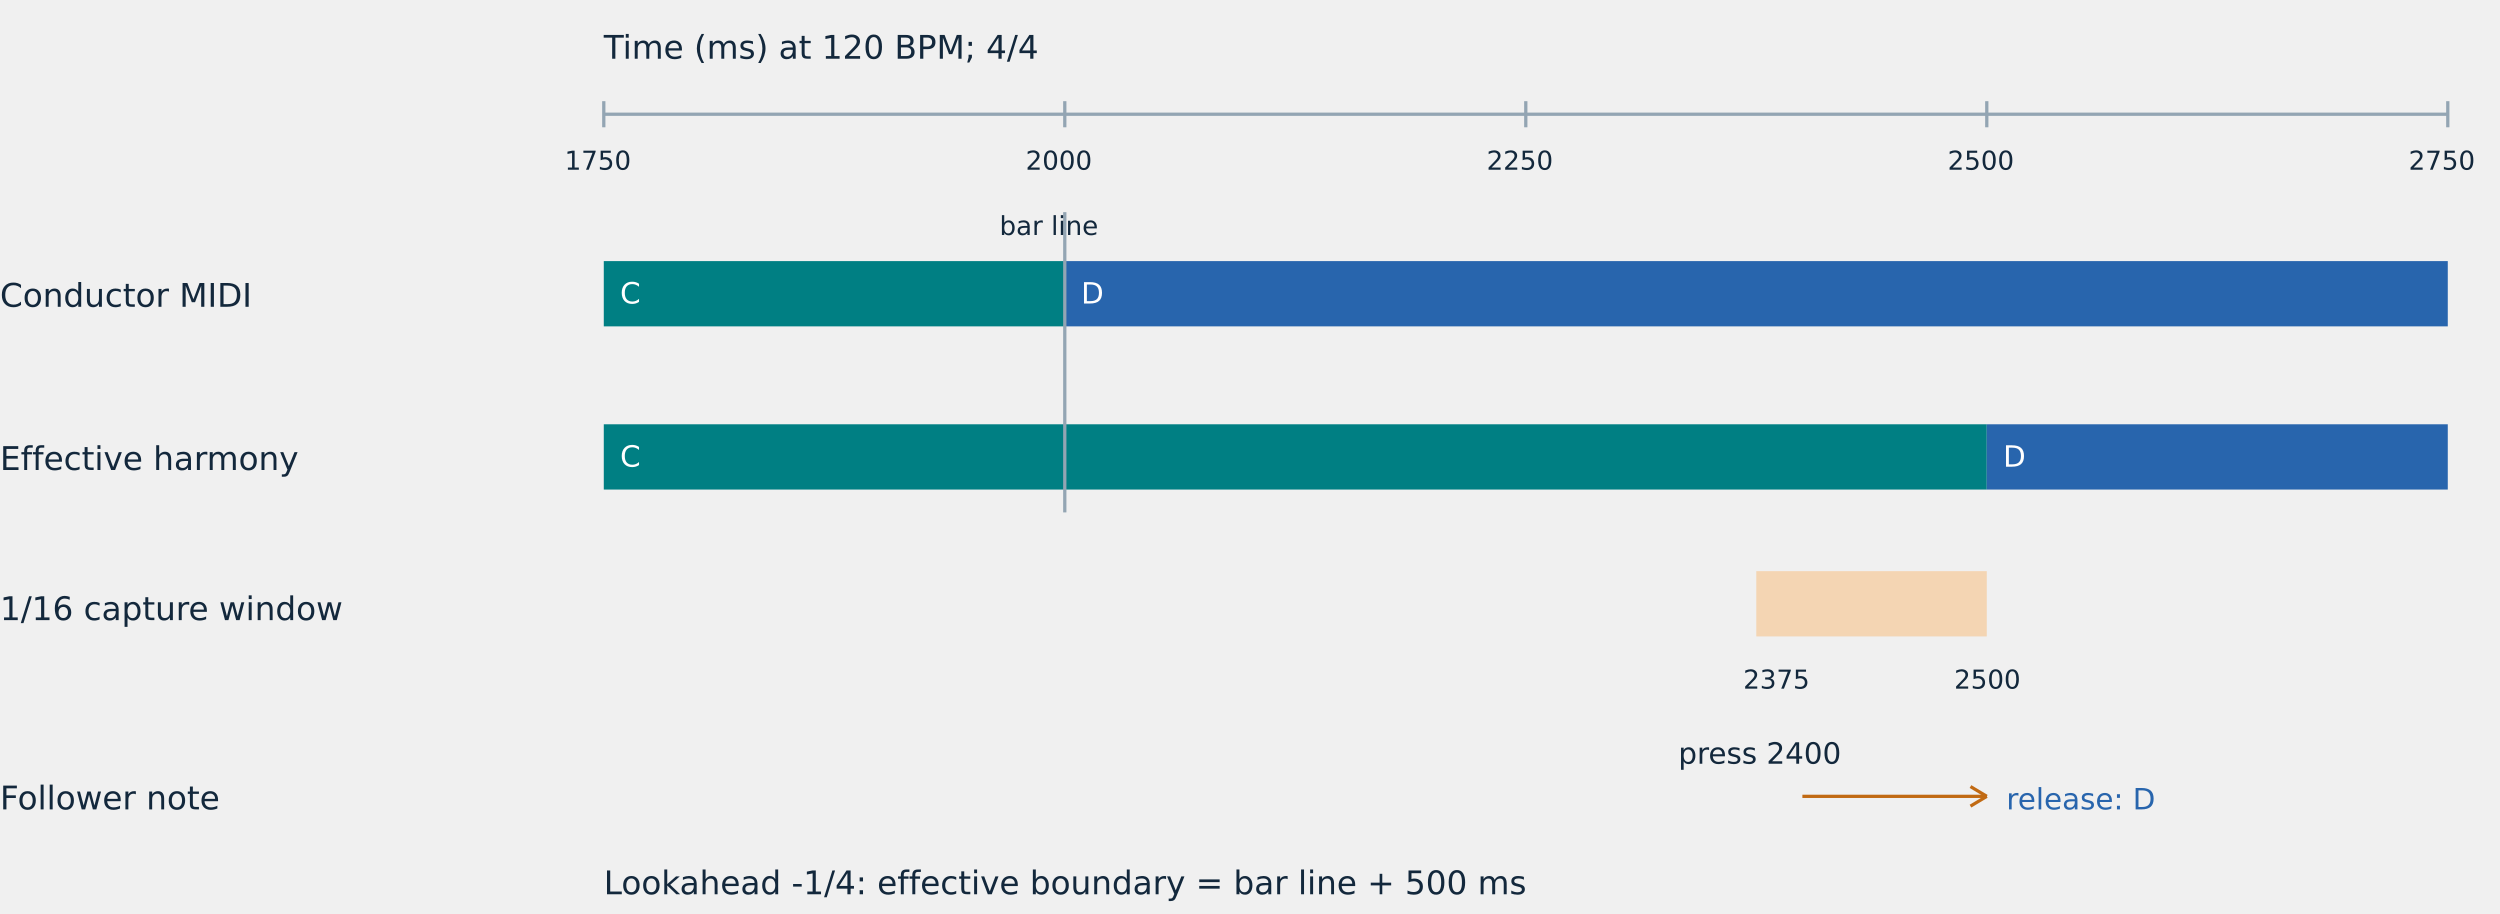
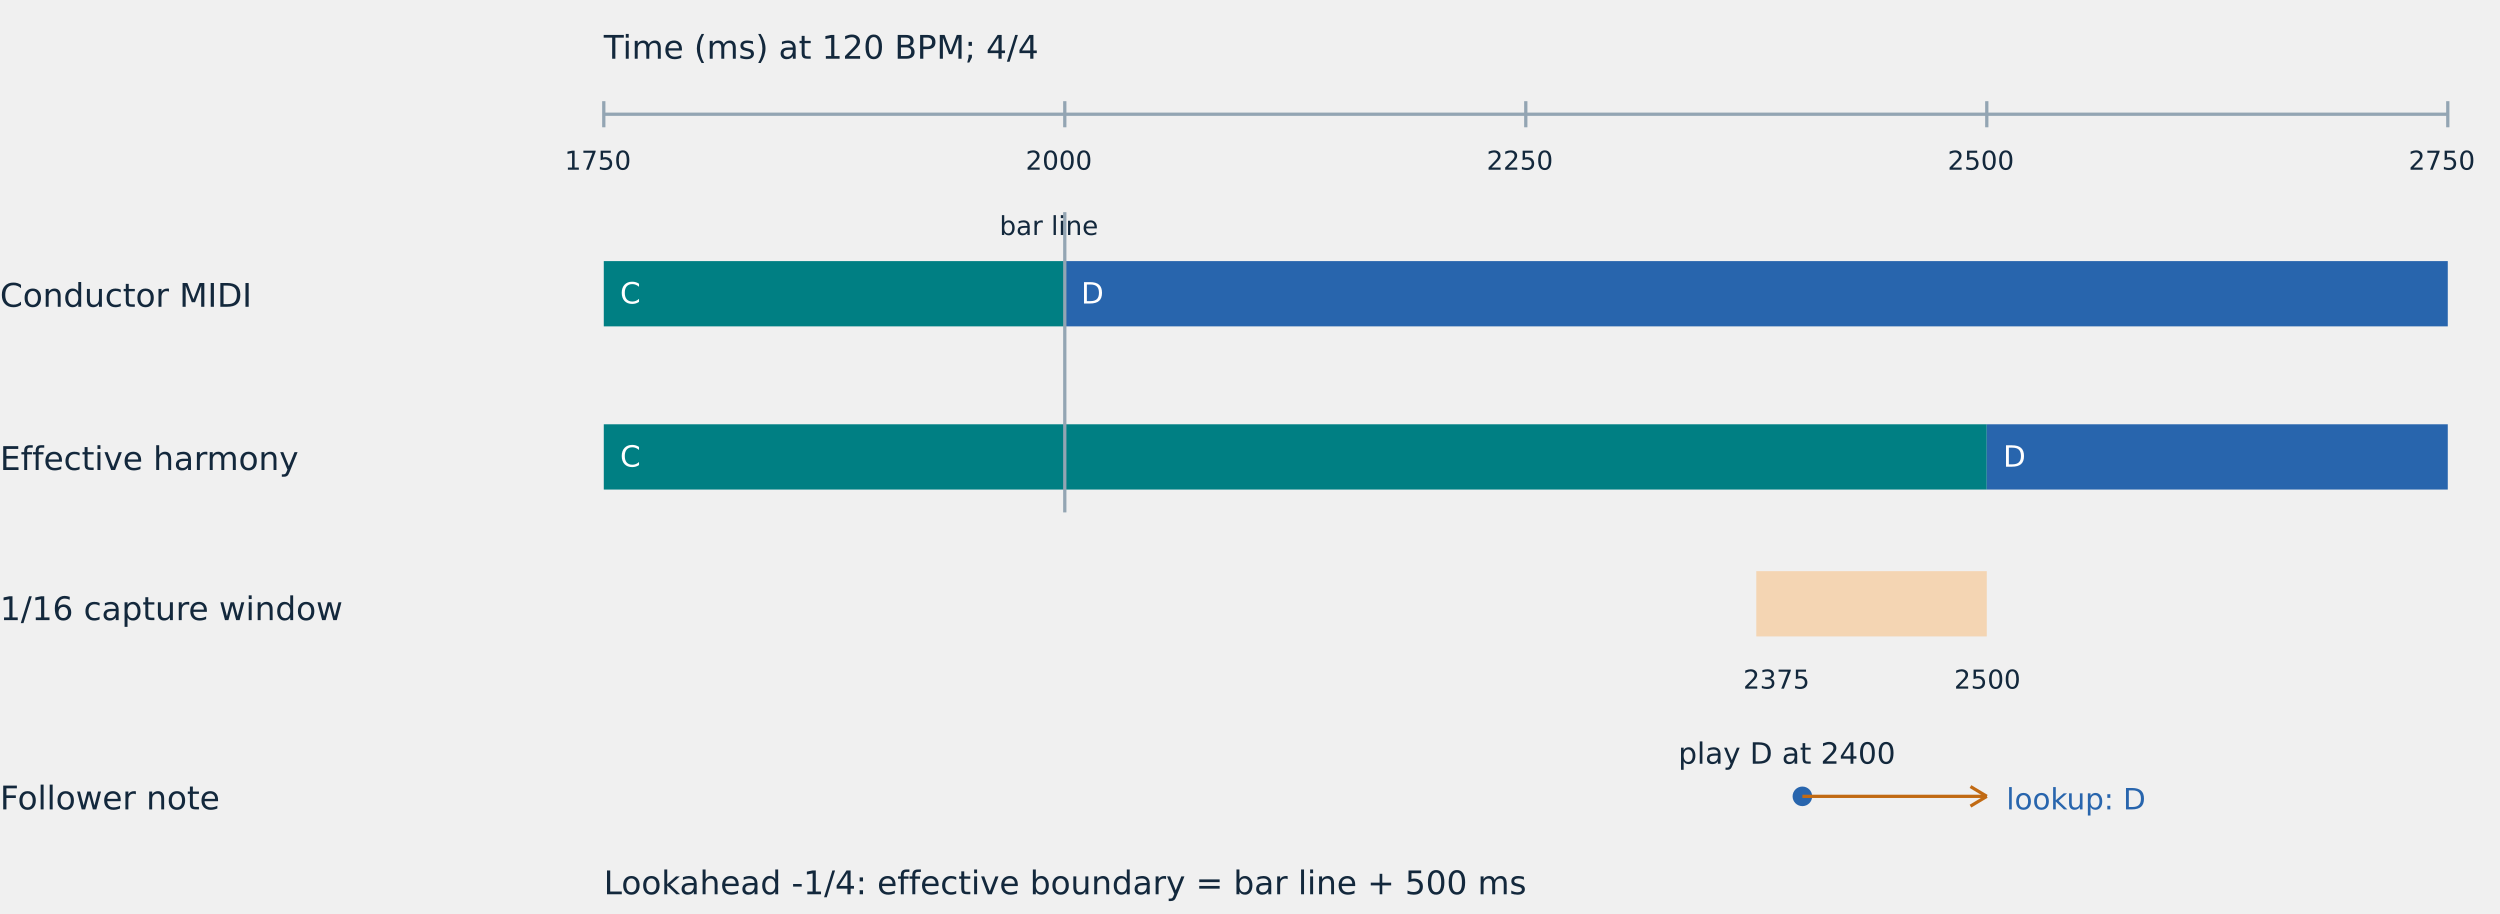
<svg xmlns="http://www.w3.org/2000/svg" width="766" height="280" viewBox="0 0 766 280">
  <text x="185" y="18" font-family="DejaVuSans" font-size="10" fill="#13283c">Time (ms) at 120 BPM; 4/4</text>
  <line x1="185" y1="35" x2="750" y2="35" stroke="#93a5b3" />
  <line x1="185.0" y1="31" x2="185.0" y2="39" stroke="#93a5b3" />
  <text x="173.0" y="52" font-family="DejaVuSans" font-size="8" fill="#13283c">1750</text>
  <line x1="326.25" y1="31" x2="326.25" y2="39" stroke="#93a5b3" />
  <text x="314.25" y="52" font-family="DejaVuSans" font-size="8" fill="#13283c">2000</text>
  <line x1="467.5" y1="31" x2="467.5" y2="39" stroke="#93a5b3" />
  <text x="455.5" y="52" font-family="DejaVuSans" font-size="8" fill="#13283c">2250</text>
  <line x1="608.75" y1="31" x2="608.75" y2="39" stroke="#93a5b3" />
  <text x="596.75" y="52" font-family="DejaVuSans" font-size="8" fill="#13283c">2500</text>
  <line x1="750.0" y1="31" x2="750.0" y2="39" stroke="#93a5b3" />
  <text x="738.0" y="52" font-family="DejaVuSans" font-size="8" fill="#13283c">2750</text>
  <text x="0" y="94" font-family="DejaVuSans" font-size="10" fill="#13283c">Conductor MIDI</text>
  <rect x="185" y="80" width="141.25" height="20" fill="#007f83" />
  <rect x="326.25" y="80" width="423.75" height="20" fill="#2865ad" />
  <text x="190" y="93" font-family="DejaVuSans" font-size="9" fill="white">C</text>
  <text x="331.25" y="93" font-family="DejaVuSans" font-size="9" fill="white">D</text>
  <text x="0" y="144" font-family="DejaVuSans" font-size="10" fill="#13283c">Effective harmony</text>
  <rect x="185" y="130" width="423.75" height="20" fill="#007f83" />
  <rect x="608.75" y="130" width="141.25" height="20" fill="#2865ad" />
  <text x="190" y="143" font-family="DejaVuSans" font-size="9" fill="white">C</text>
  <text x="613.75" y="143" font-family="DejaVuSans" font-size="9" fill="white">D</text>
  <line x1="326.25" y1="65" x2="326.25" y2="157" stroke="#93a5b3" />
  <text x="306.25" y="72" font-family="DejaVuSans" font-size="8" fill="#13283c">bar line</text>
  <text x="0" y="190" font-family="DejaVuSans" font-size="10" fill="#13283c">1/16 capture window</text>
  <rect x="538.125" y="175" width="70.625" height="20" fill="#f4d5b3" />
  <text x="534.125" y="211" font-family="DejaVuSans" font-size="8" fill="#13283c">2375</text>
  <text x="598.75" y="211" font-family="DejaVuSans" font-size="8" fill="#13283c">2500</text>
  <text x="0" y="248" font-family="DejaVuSans" font-size="10" fill="#13283c">Follower note</text>
+   <circle cx="552.25" cy="244" r="3" fill="#2865ad" />
  <line x1="552.25" y1="244" x2="608.75" y2="244" stroke="#c16a13" />
  <line x1="603.75" y1="241" x2="608.75" y2="244" stroke="#c16a13" />
  <line x1="603.75" y1="247" x2="608.75" y2="244" stroke="#c16a13" />
-   <text x="514.25" y="234" font-family="DejaVuSans" font-size="9" fill="#13283c">press 2400</text>
-   <text x="614.75" y="248" font-family="DejaVuSans" font-size="9" fill="#2865ad">release: D</text>
+   <text x="514.25" y="234" font-family="DejaVuSans" font-size="9" fill="#13283c">play D at 2400</text>
+   <text x="614.75" y="248" font-family="DejaVuSans" font-size="9" fill="#2865ad">lookup: D</text>
  <text x="185" y="274" font-family="DejaVuSans" font-size="10" fill="#13283c">Lookahead -1/4: effective boundary = bar line + 500 ms</text>
</svg>
